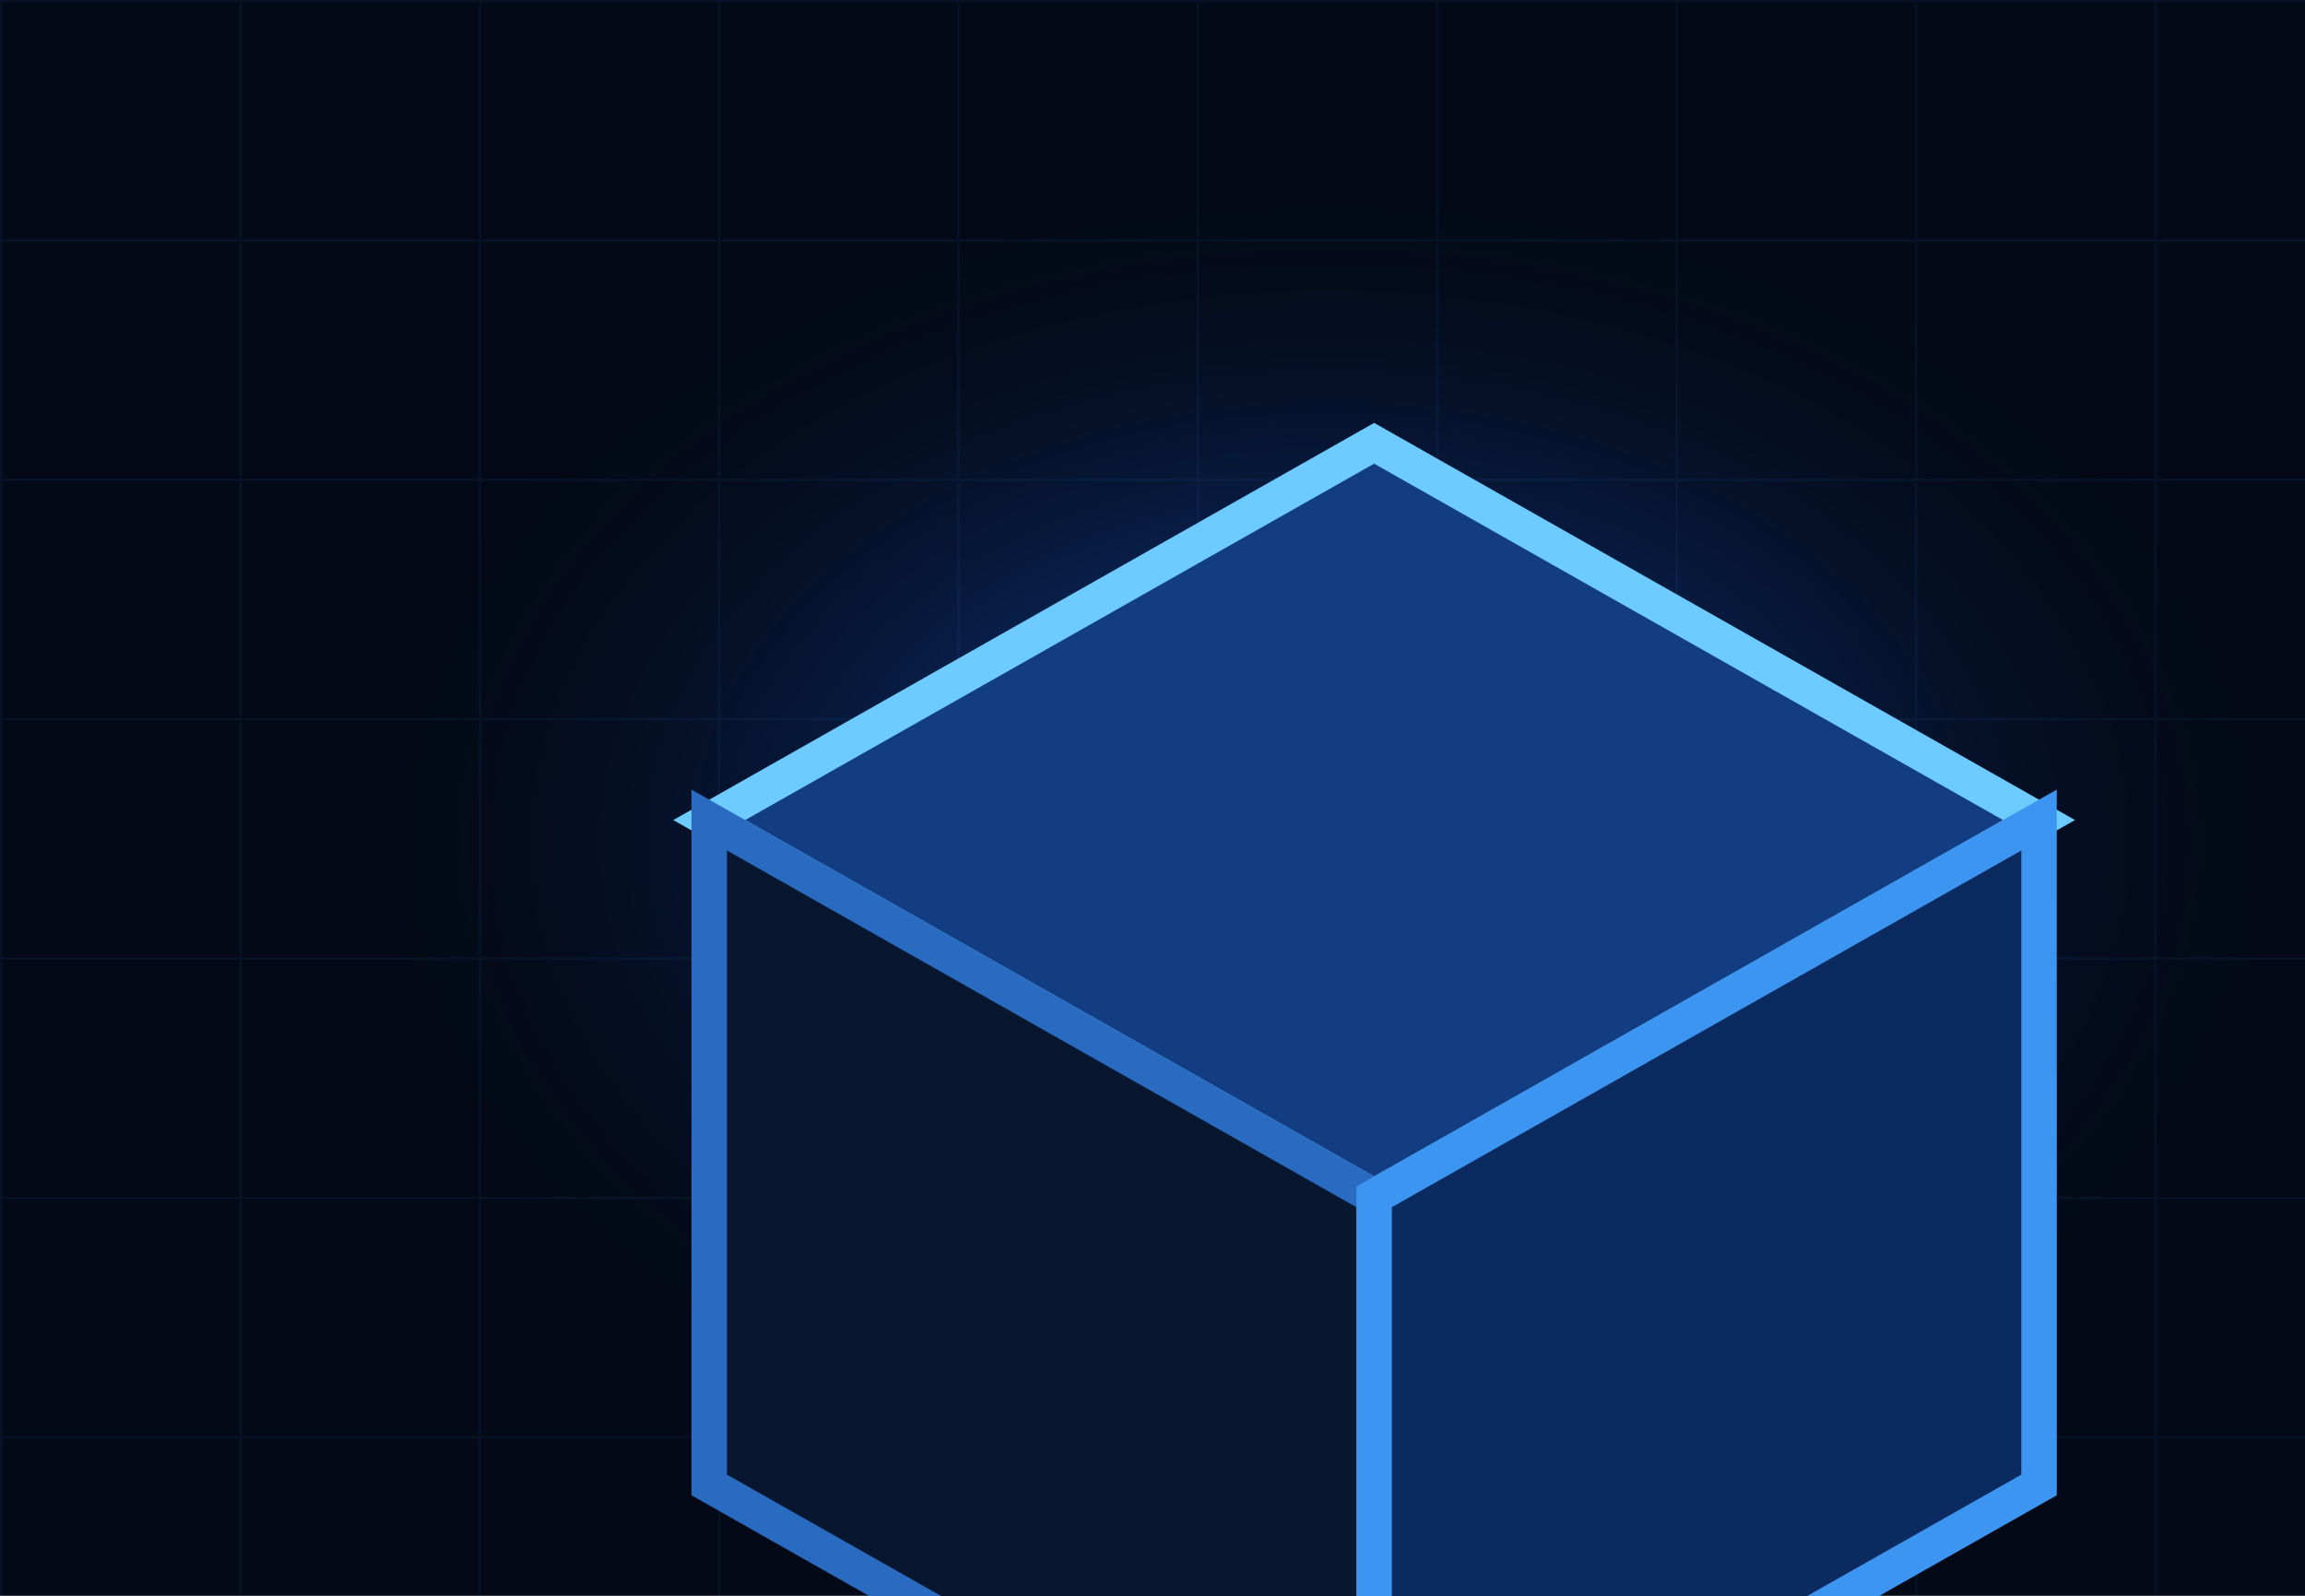
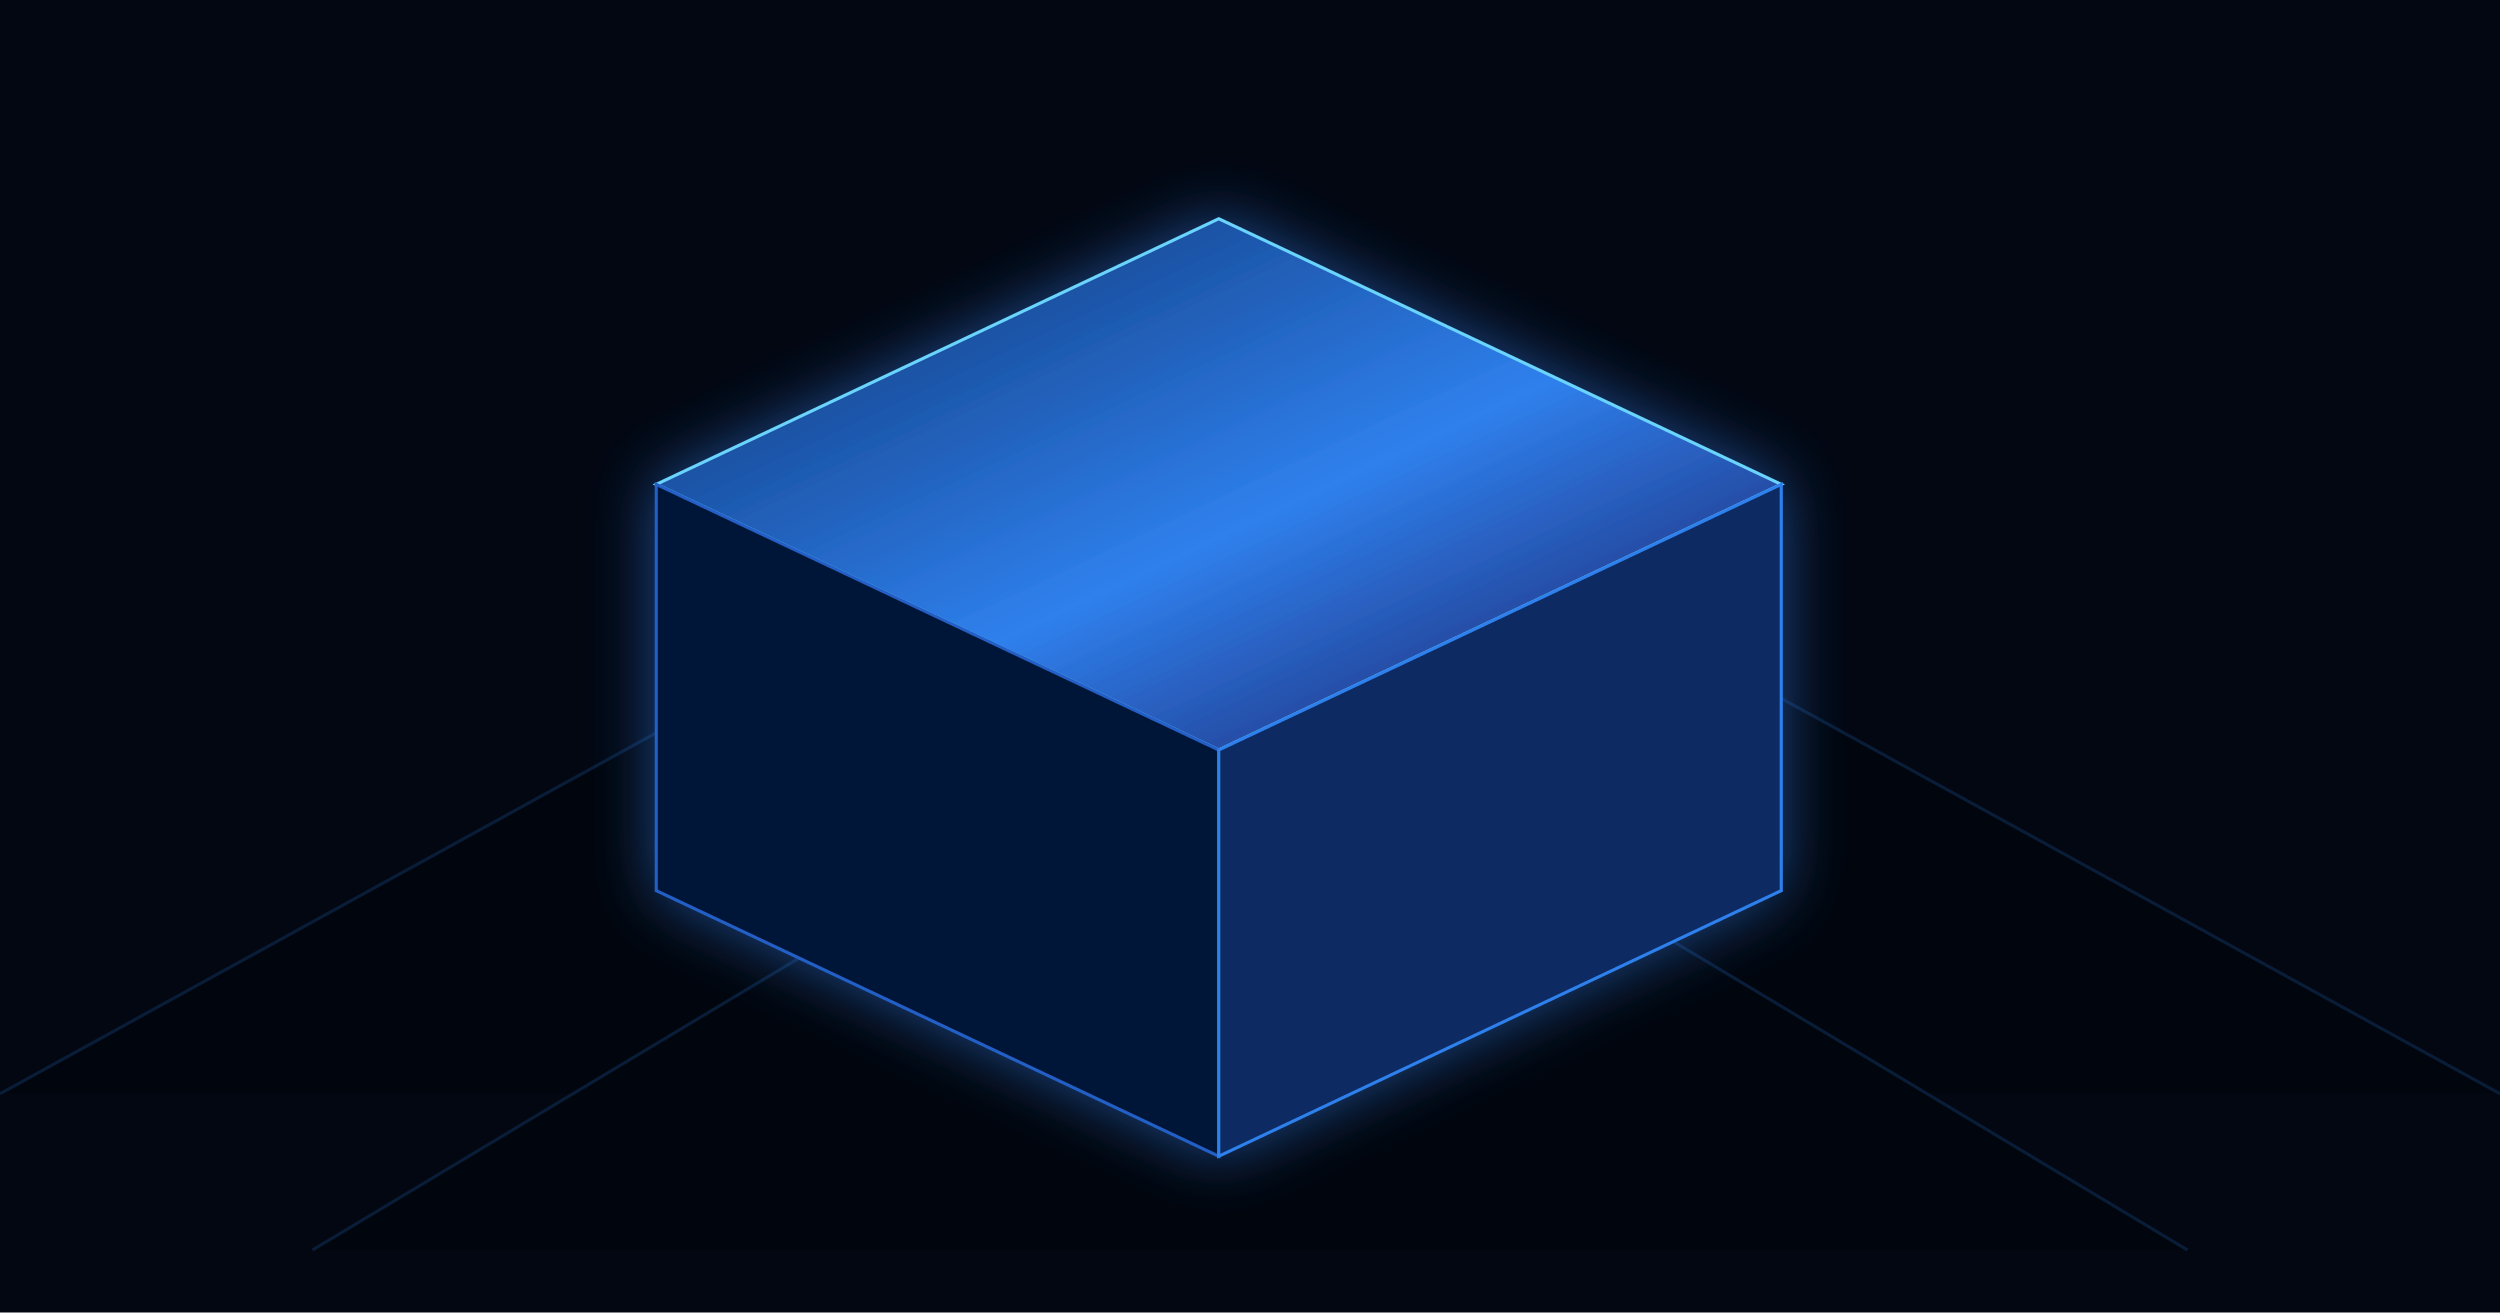
- <svg xmlns="http://www.w3.org/2000/svg" viewBox="0 0 520 360">
+ <svg xmlns="http://www.w3.org/2000/svg" viewBox="0 0 800 420">
  <defs>
-     <radialGradient id="glow">
-       <stop offset="0" stop-color="#2f80ed" stop-opacity=".85" />
-       <stop offset=".42" stop-color="#1a5fe2" stop-opacity=".28" />
-       <stop offset="1" stop-color="#061329" stop-opacity="0" />
-     </radialGradient>
-     <pattern id="grid" width="54" height="54" patternUnits="userSpaceOnUse">
-       <path d="M54 0H0V54" fill="none" stroke="#2f80ed" stroke-opacity=".11" />
-     </pattern>
+     <linearGradient id="g" x1="0" y1="0" x2="1" y2="1">
+       <stop stop-color="#0b2d68" />
+       <stop offset=".55" stop-color="#2F80ED" />
+       <stop offset="1" stop-color="#1a0f50" />
+     </linearGradient>
+     <filter id="gl">
+       <feDropShadow dx="0" dy="0" stdDeviation="10" flood-color="#2F80ED" flood-opacity=".55" />
+     </filter>
  </defs>
-   <rect width="520" height="360" fill="#030916" />
-   <rect width="520" height="360" fill="url(#grid)" opacity=".7" />
-   <ellipse cx="300" cy="190" rx="220" ry="150" fill="url(#glow)" />
-   <g transform="translate(160 100)">
-     <path d="M0 85L150 0l150 85-150 85z" fill="#123d83" stroke="#6ecbff" stroke-width="8" />
-     <path d="M0 85v150l150 85V170z" fill="#07172f" stroke="#2a6bc2" stroke-width="8" />
-     <path d="M300 85v150l-150 85V170z" fill="#0b2a60" stroke="#3d95f2" stroke-width="8" />
+   <rect width="800" height="420" fill="#020712" />
+   <g stroke="#1f5eaa" opacity=".25">
+     <path d="M0 350L400 130 800 350" />
+     <path d="M100 400L400 220 700 400" />
+   </g>
+   <g transform="translate(210 70)" filter="url(#gl)">
+     <polygon points="0,85 180,0 360,85 180,170" fill="url(#g)" stroke="#6AD4FF" />
+     <polygon points="0,85 180,170 180,300 0,215" fill="#061738" stroke="#245EC6" />
+     <polygon points="360,85 180,170 180,300 360,215" fill="#0b2b62" stroke="#2F80ED" />
  </g>
</svg>
